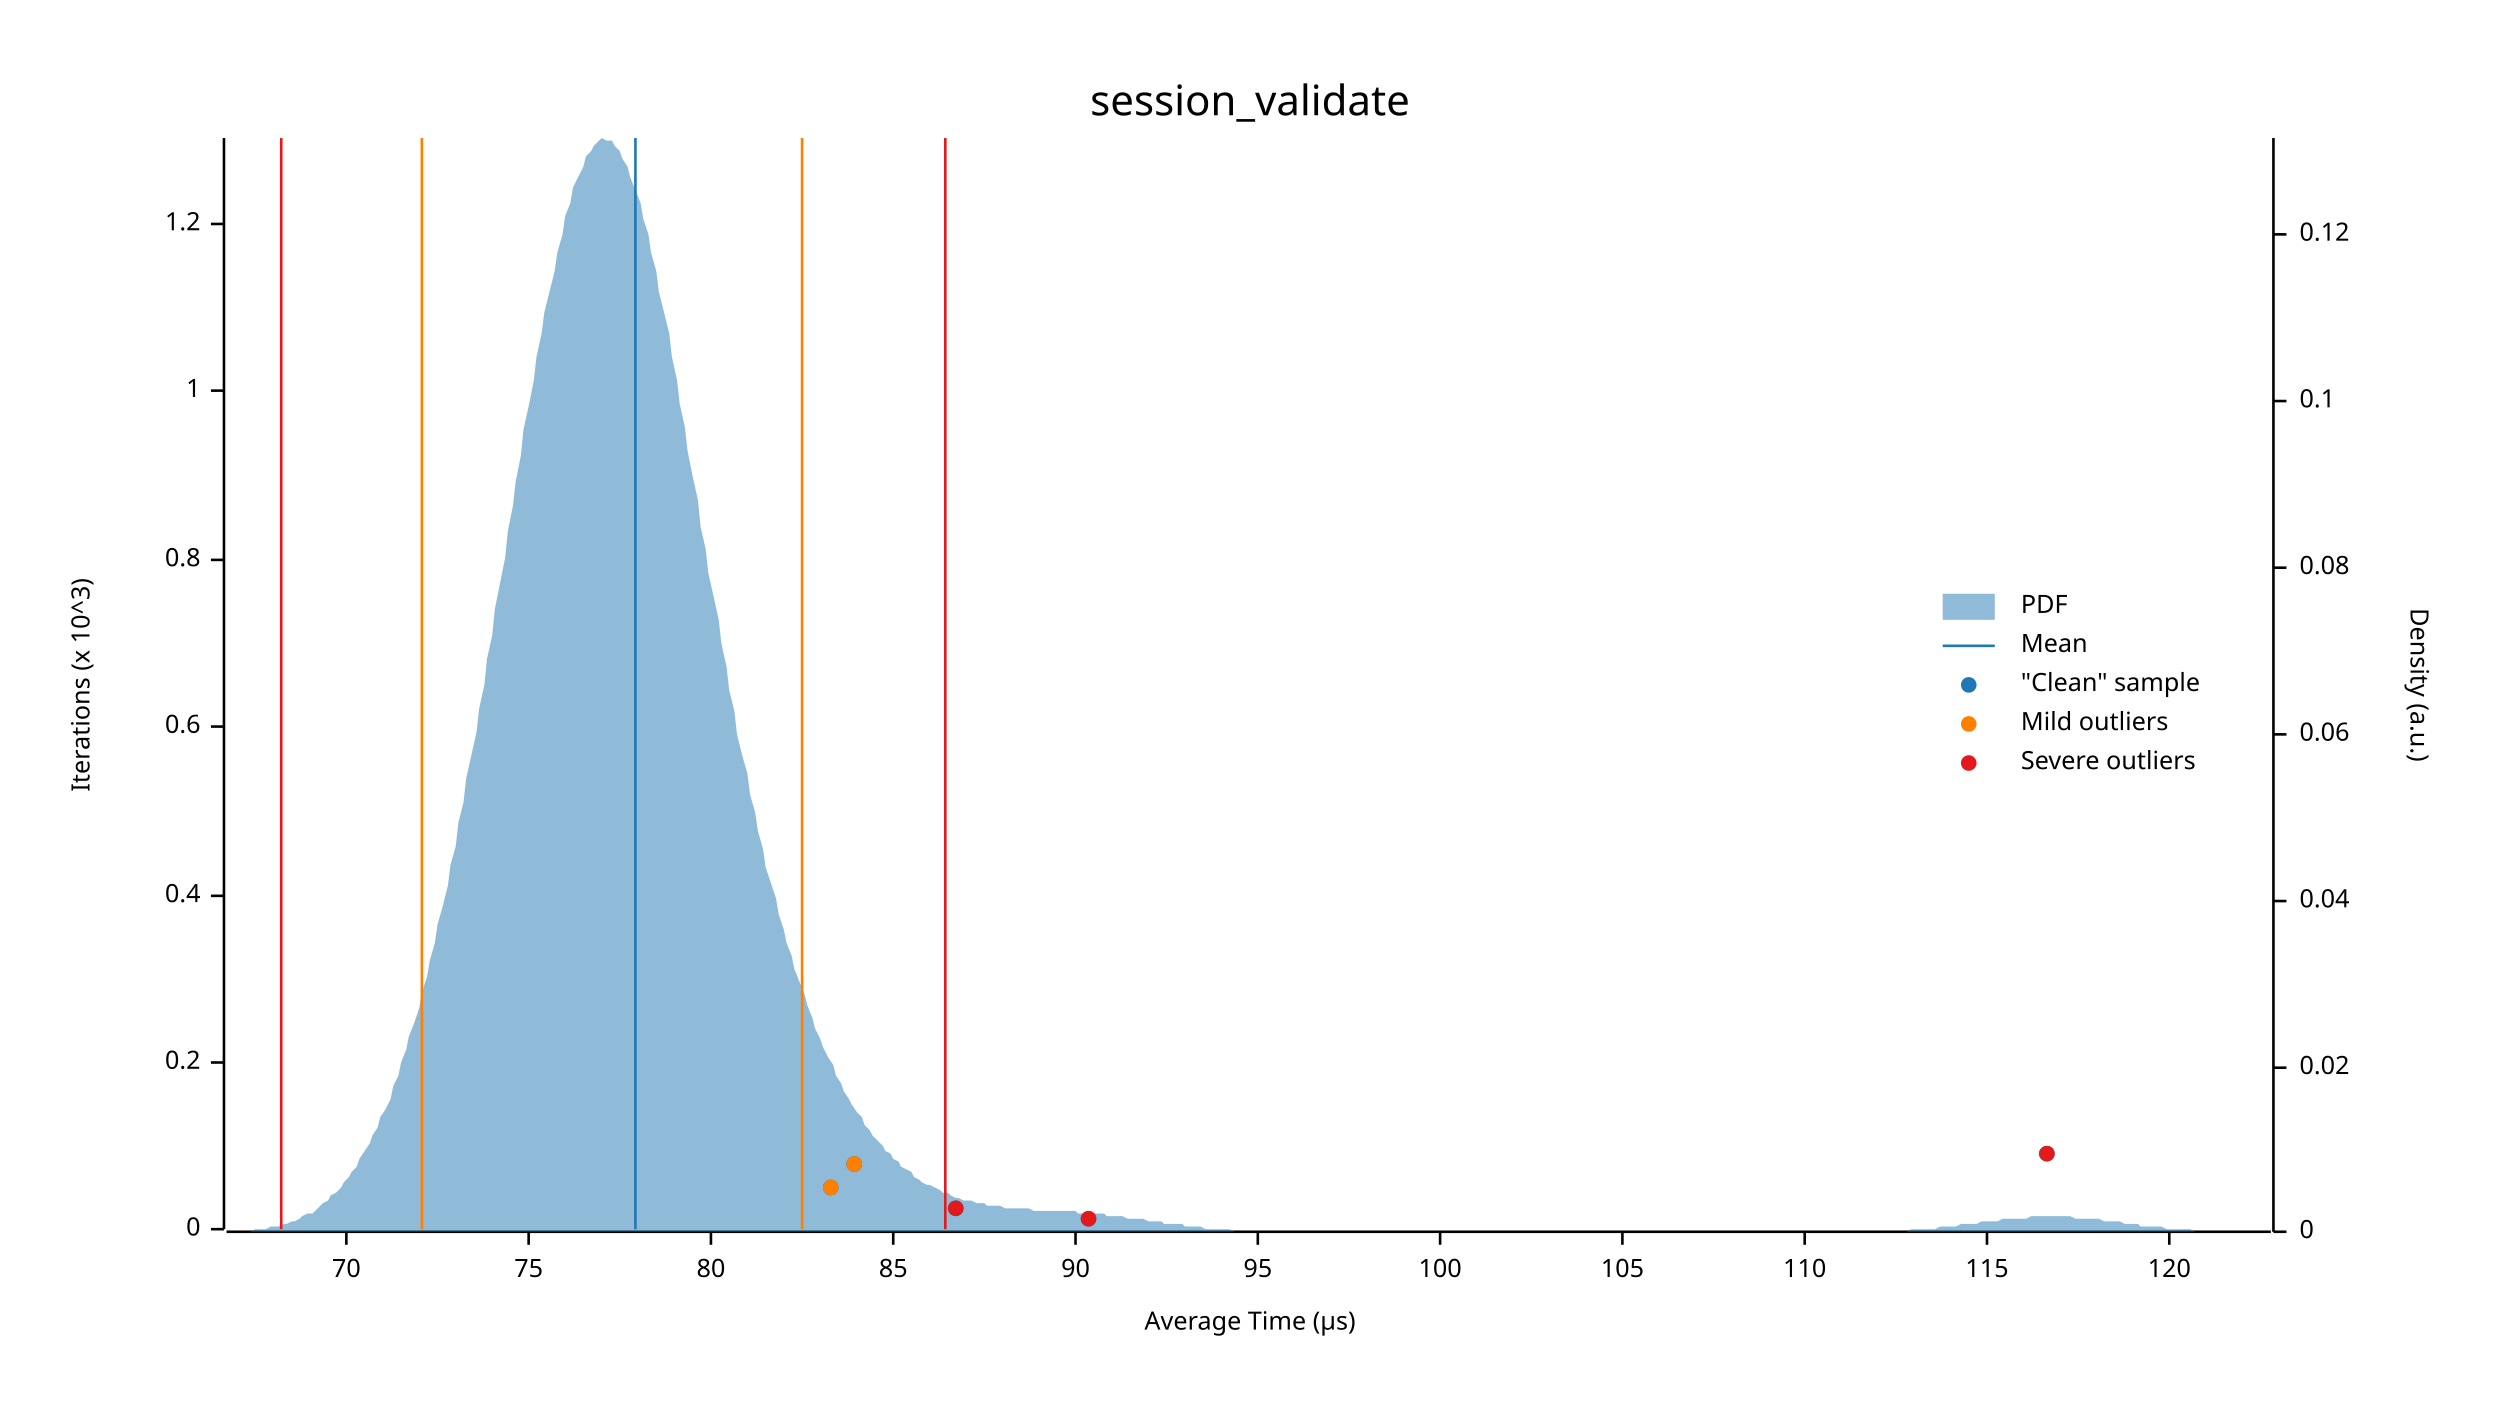
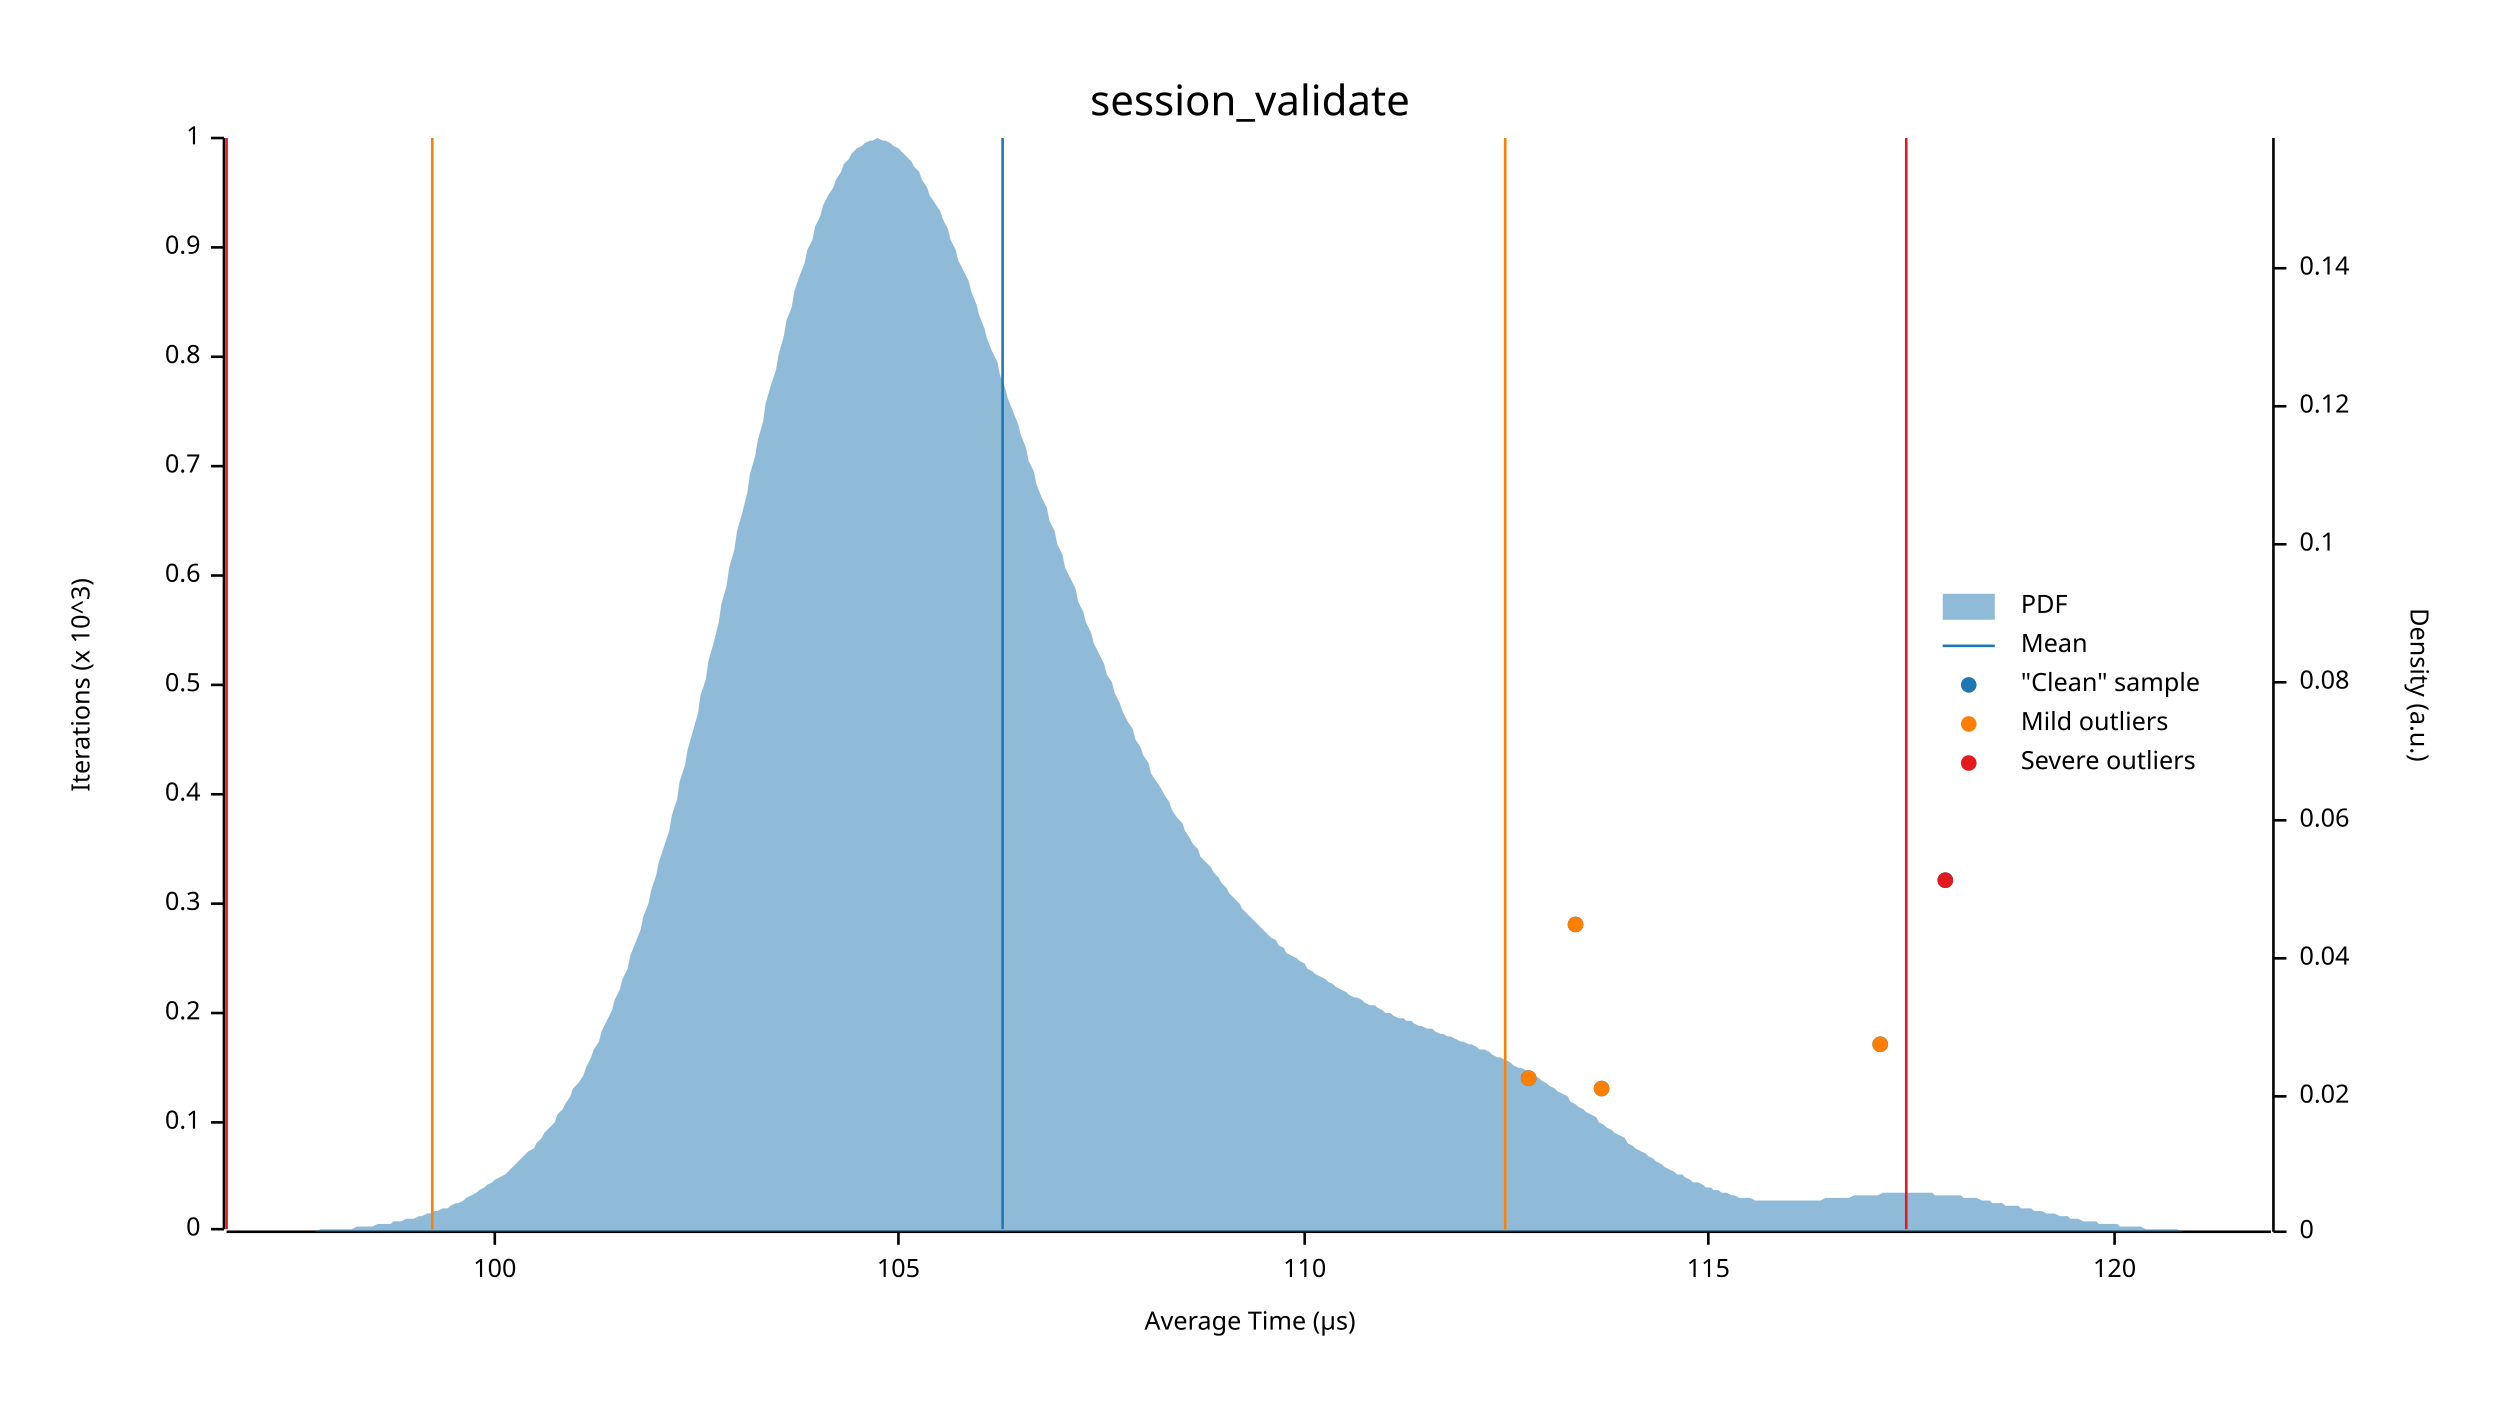
<svg xmlns="http://www.w3.org/2000/svg" width="960" height="540" viewBox="0 0 960 540">
  <text x="480" y="32" dy="0.76em" text-anchor="middle" font-family="sans-serif" font-size="16.129" opacity="1" fill="#000000">
session_validate
</text>
  <text x="27" y="263" dy="0.76em" text-anchor="middle" font-family="sans-serif" font-size="9.677" opacity="1" fill="#000000" transform="rotate(270, 27, 263)">
Iterations (x 10^3)
</text>
  <text x="480" y="513" dy="-0.5ex" text-anchor="middle" font-family="sans-serif" font-size="9.677" opacity="1" fill="#000000">
Average Time (µs)
</text>
  <polyline fill="none" opacity="1" stroke="#000000" stroke-width="1" points="86,53 86,472 " />
  <text x="77" y="472" dy="0.5ex" text-anchor="end" font-family="sans-serif" font-size="9.677" opacity="1" fill="#000000">
0
</text>
  <polyline fill="none" opacity="1" stroke="#000000" stroke-width="1" points="81,472 86,472 " />
-   <text x="77" y="408" dy="0.5ex" text-anchor="end" font-family="sans-serif" font-size="9.677" opacity="1" fill="#000000">
+   <text x="77" y="431" dy="0.5ex" text-anchor="end" font-family="sans-serif" font-size="9.677" opacity="1" fill="#000000">
+ 0.1
+ </text>
+   <polyline fill="none" opacity="1" stroke="#000000" stroke-width="1" points="81,431 86,431 " />
+   <text x="77" y="389" dy="0.5ex" text-anchor="end" font-family="sans-serif" font-size="9.677" opacity="1" fill="#000000">
0.2
</text>
-   <polyline fill="none" opacity="1" stroke="#000000" stroke-width="1" points="81,408 86,408 " />
-   <text x="77" y="344" dy="0.5ex" text-anchor="end" font-family="sans-serif" font-size="9.677" opacity="1" fill="#000000">
+   <polyline fill="none" opacity="1" stroke="#000000" stroke-width="1" points="81,389 86,389 " />
+   <text x="77" y="347" dy="0.5ex" text-anchor="end" font-family="sans-serif" font-size="9.677" opacity="1" fill="#000000">
+ 0.3
+ </text>
+   <polyline fill="none" opacity="1" stroke="#000000" stroke-width="1" points="81,347 86,347 " />
+   <text x="77" y="305" dy="0.5ex" text-anchor="end" font-family="sans-serif" font-size="9.677" opacity="1" fill="#000000">
0.4
</text>
-   <polyline fill="none" opacity="1" stroke="#000000" stroke-width="1" points="81,344 86,344 " />
-   <text x="77" y="279" dy="0.5ex" text-anchor="end" font-family="sans-serif" font-size="9.677" opacity="1" fill="#000000">
+   <polyline fill="none" opacity="1" stroke="#000000" stroke-width="1" points="81,305 86,305 " />
+   <text x="77" y="263" dy="0.5ex" text-anchor="end" font-family="sans-serif" font-size="9.677" opacity="1" fill="#000000">
+ 0.5
+ </text>
+   <polyline fill="none" opacity="1" stroke="#000000" stroke-width="1" points="81,263 86,263 " />
+   <text x="77" y="221" dy="0.5ex" text-anchor="end" font-family="sans-serif" font-size="9.677" opacity="1" fill="#000000">
0.6
</text>
-   <polyline fill="none" opacity="1" stroke="#000000" stroke-width="1" points="81,279 86,279 " />
-   <text x="77" y="215" dy="0.5ex" text-anchor="end" font-family="sans-serif" font-size="9.677" opacity="1" fill="#000000">
+   <polyline fill="none" opacity="1" stroke="#000000" stroke-width="1" points="81,221 86,221 " />
+   <text x="77" y="179" dy="0.5ex" text-anchor="end" font-family="sans-serif" font-size="9.677" opacity="1" fill="#000000">
+ 0.7
+ </text>
+   <polyline fill="none" opacity="1" stroke="#000000" stroke-width="1" points="81,179 86,179 " />
+   <text x="77" y="137" dy="0.5ex" text-anchor="end" font-family="sans-serif" font-size="9.677" opacity="1" fill="#000000">
0.8
</text>
-   <polyline fill="none" opacity="1" stroke="#000000" stroke-width="1" points="81,215 86,215 " />
-   <text x="77" y="150" dy="0.5ex" text-anchor="end" font-family="sans-serif" font-size="9.677" opacity="1" fill="#000000">
+   <polyline fill="none" opacity="1" stroke="#000000" stroke-width="1" points="81,137 86,137 " />
+   <text x="77" y="95" dy="0.5ex" text-anchor="end" font-family="sans-serif" font-size="9.677" opacity="1" fill="#000000">
+ 0.9
+ </text>
+   <polyline fill="none" opacity="1" stroke="#000000" stroke-width="1" points="81,95 86,95 " />
+   <text x="77" y="53" dy="0.5ex" text-anchor="end" font-family="sans-serif" font-size="9.677" opacity="1" fill="#000000">
1
</text>
-   <polyline fill="none" opacity="1" stroke="#000000" stroke-width="1" points="81,150 86,150 " />
-   <text x="77" y="86" dy="0.5ex" text-anchor="end" font-family="sans-serif" font-size="9.677" opacity="1" fill="#000000">
- 1.2
- </text>
-   <polyline fill="none" opacity="1" stroke="#000000" stroke-width="1" points="81,86 86,86 " />
+   <polyline fill="none" opacity="1" stroke="#000000" stroke-width="1" points="81,53 86,53 " />
  <polyline fill="none" opacity="1" stroke="#000000" stroke-width="1" points="87,473 872,473 " />
-   <text x="133" y="483" dy="0.76em" text-anchor="middle" font-family="sans-serif" font-size="9.677" opacity="1" fill="#000000">
- 70
- </text>
-   <polyline fill="none" opacity="1" stroke="#000000" stroke-width="1" points="133,473 133,478 " />
-   <text x="203" y="483" dy="0.76em" text-anchor="middle" font-family="sans-serif" font-size="9.677" opacity="1" fill="#000000">
- 75
- </text>
-   <polyline fill="none" opacity="1" stroke="#000000" stroke-width="1" points="203,473 203,478 " />
-   <text x="273" y="483" dy="0.76em" text-anchor="middle" font-family="sans-serif" font-size="9.677" opacity="1" fill="#000000">
- 80
- </text>
-   <polyline fill="none" opacity="1" stroke="#000000" stroke-width="1" points="273,473 273,478 " />
-   <text x="343" y="483" dy="0.76em" text-anchor="middle" font-family="sans-serif" font-size="9.677" opacity="1" fill="#000000">
- 85
- </text>
-   <polyline fill="none" opacity="1" stroke="#000000" stroke-width="1" points="343,473 343,478 " />
-   <text x="413" y="483" dy="0.76em" text-anchor="middle" font-family="sans-serif" font-size="9.677" opacity="1" fill="#000000">
- 90
- </text>
-   <polyline fill="none" opacity="1" stroke="#000000" stroke-width="1" points="413,473 413,478 " />
-   <text x="483" y="483" dy="0.76em" text-anchor="middle" font-family="sans-serif" font-size="9.677" opacity="1" fill="#000000">
- 95
- </text>
-   <polyline fill="none" opacity="1" stroke="#000000" stroke-width="1" points="483,473 483,478 " />
-   <text x="553" y="483" dy="0.76em" text-anchor="middle" font-family="sans-serif" font-size="9.677" opacity="1" fill="#000000">
+   <text x="190" y="483" dy="0.76em" text-anchor="middle" font-family="sans-serif" font-size="9.677" opacity="1" fill="#000000">
100
</text>
-   <polyline fill="none" opacity="1" stroke="#000000" stroke-width="1" points="553,473 553,478 " />
-   <text x="623" y="483" dy="0.76em" text-anchor="middle" font-family="sans-serif" font-size="9.677" opacity="1" fill="#000000">
+   <polyline fill="none" opacity="1" stroke="#000000" stroke-width="1" points="190,473 190,478 " />
+   <text x="345" y="483" dy="0.76em" text-anchor="middle" font-family="sans-serif" font-size="9.677" opacity="1" fill="#000000">
105
</text>
-   <polyline fill="none" opacity="1" stroke="#000000" stroke-width="1" points="623,473 623,478 " />
-   <text x="693" y="483" dy="0.76em" text-anchor="middle" font-family="sans-serif" font-size="9.677" opacity="1" fill="#000000">
+   <polyline fill="none" opacity="1" stroke="#000000" stroke-width="1" points="345,473 345,478 " />
+   <text x="501" y="483" dy="0.76em" text-anchor="middle" font-family="sans-serif" font-size="9.677" opacity="1" fill="#000000">
110
</text>
-   <polyline fill="none" opacity="1" stroke="#000000" stroke-width="1" points="693,473 693,478 " />
-   <text x="763" y="483" dy="0.76em" text-anchor="middle" font-family="sans-serif" font-size="9.677" opacity="1" fill="#000000">
+   <polyline fill="none" opacity="1" stroke="#000000" stroke-width="1" points="501,473 501,478 " />
+   <text x="656" y="483" dy="0.76em" text-anchor="middle" font-family="sans-serif" font-size="9.677" opacity="1" fill="#000000">
115
</text>
-   <polyline fill="none" opacity="1" stroke="#000000" stroke-width="1" points="763,473 763,478 " />
-   <text x="833" y="483" dy="0.76em" text-anchor="middle" font-family="sans-serif" font-size="9.677" opacity="1" fill="#000000">
+   <polyline fill="none" opacity="1" stroke="#000000" stroke-width="1" points="656,473 656,478 " />
+   <text x="812" y="483" dy="0.76em" text-anchor="middle" font-family="sans-serif" font-size="9.677" opacity="1" fill="#000000">
120
</text>
-   <polyline fill="none" opacity="1" stroke="#000000" stroke-width="1" points="833,473 833,478 " />
+   <polyline fill="none" opacity="1" stroke="#000000" stroke-width="1" points="812,473 812,478 " />
  <text x="933" y="263" dy="0.76em" text-anchor="middle" font-family="sans-serif" font-size="9.677" opacity="1" fill="#000000" transform="rotate(90, 933, 263)">
Density (a.u.)
</text>
  <polyline fill="none" opacity="1" stroke="#000000" stroke-width="1" points="873,53 873,473 " />
  <text x="883" y="473" dy="0.5ex" text-anchor="start" font-family="sans-serif" font-size="9.677" opacity="1" fill="#000000">
0
</text>
  <polyline fill="none" opacity="1" stroke="#000000" stroke-width="1" points="873,473 878,473 " />
-   <text x="883" y="410" dy="0.5ex" text-anchor="start" font-family="sans-serif" font-size="9.677" opacity="1" fill="#000000">
+   <text x="883" y="421" dy="0.5ex" text-anchor="start" font-family="sans-serif" font-size="9.677" opacity="1" fill="#000000">
0.02
</text>
-   <polyline fill="none" opacity="1" stroke="#000000" stroke-width="1" points="873,410 878,410 " />
-   <text x="883" y="346" dy="0.5ex" text-anchor="start" font-family="sans-serif" font-size="9.677" opacity="1" fill="#000000">
+   <polyline fill="none" opacity="1" stroke="#000000" stroke-width="1" points="873,421 878,421 " />
+   <text x="883" y="368" dy="0.5ex" text-anchor="start" font-family="sans-serif" font-size="9.677" opacity="1" fill="#000000">
0.04
</text>
-   <polyline fill="none" opacity="1" stroke="#000000" stroke-width="1" points="873,346 878,346 " />
-   <text x="883" y="282" dy="0.5ex" text-anchor="start" font-family="sans-serif" font-size="9.677" opacity="1" fill="#000000">
+   <polyline fill="none" opacity="1" stroke="#000000" stroke-width="1" points="873,368 878,368 " />
+   <text x="883" y="315" dy="0.5ex" text-anchor="start" font-family="sans-serif" font-size="9.677" opacity="1" fill="#000000">
0.06
</text>
-   <polyline fill="none" opacity="1" stroke="#000000" stroke-width="1" points="873,282 878,282 " />
-   <text x="883" y="218" dy="0.5ex" text-anchor="start" font-family="sans-serif" font-size="9.677" opacity="1" fill="#000000">
+   <polyline fill="none" opacity="1" stroke="#000000" stroke-width="1" points="873,315 878,315 " />
+   <text x="883" y="262" dy="0.5ex" text-anchor="start" font-family="sans-serif" font-size="9.677" opacity="1" fill="#000000">
0.08
</text>
-   <polyline fill="none" opacity="1" stroke="#000000" stroke-width="1" points="873,218 878,218 " />
-   <text x="883" y="154" dy="0.5ex" text-anchor="start" font-family="sans-serif" font-size="9.677" opacity="1" fill="#000000">
+   <polyline fill="none" opacity="1" stroke="#000000" stroke-width="1" points="873,262 878,262 " />
+   <text x="883" y="209" dy="0.5ex" text-anchor="start" font-family="sans-serif" font-size="9.677" opacity="1" fill="#000000">
0.1
</text>
-   <polyline fill="none" opacity="1" stroke="#000000" stroke-width="1" points="873,154 878,154 " />
-   <text x="883" y="90" dy="0.5ex" text-anchor="start" font-family="sans-serif" font-size="9.677" opacity="1" fill="#000000">
+   <polyline fill="none" opacity="1" stroke="#000000" stroke-width="1" points="873,209 878,209 " />
+   <text x="883" y="156" dy="0.5ex" text-anchor="start" font-family="sans-serif" font-size="9.677" opacity="1" fill="#000000">
0.12
</text>
-   <polyline fill="none" opacity="1" stroke="#000000" stroke-width="1" points="873,90 878,90 " />
-   <polygon opacity="0.5" fill="#1F78B4" points="87,473 88,473 90,473 91,473 93,473 94,473 96,473 98,472 99,472 101,472 102,472 104,471 105,471 107,471 109,470 110,470 112,469 113,469 115,468 116,467 118,466 120,466 121,465 123,463 124,462 126,461 127,459 129,458 131,456 132,454 134,452 135,450 137,448 138,445 140,442 142,439 143,436 145,433 146,429 148,426 150,422 151,417 153,413 154,408 156,403 157,398 159,393 161,387 162,381 164,375 165,369 167,362 168,355 170,348 172,340 173,332 175,325 176,316 178,308 179,299 181,290 183,281 184,272 186,263 187,253 189,244 190,234 192,224 194,214 195,204 197,194 198,185 200,175 201,165 203,156 205,146 206,137 208,128 209,120 211,112 213,104 214,97 216,90 217,83 219,78 220,72 222,68 224,64 225,60 227,58 228,56 230,54 231,53 233,54 235,54 236,56 238,58 239,61 241,64 242,68 244,73 246,78 247,84 249,90 250,97 252,104 253,112 255,120 257,128 258,137 260,146 261,155 263,164 264,173 266,183 268,192 269,202 271,211 272,220 274,229 276,238 277,247 279,256 280,265 282,273 283,282 285,290 287,297 288,305 290,312 291,319 293,326 294,333 296,339 298,345 299,351 301,357 302,362 304,367 305,372 307,377 309,382 310,386 312,391 313,395 315,399 316,402 318,406 320,409 321,413 323,416 324,419 326,422 327,424 329,427 331,429 332,432 334,434 335,436 337,438 339,440 340,442 342,443 343,445 345,446 346,448 348,449 350,450 351,452 353,453 354,454 356,455 357,455 359,456 361,457 362,458 364,458 365,459 367,460 368,460 370,461 372,461 373,461 375,462 376,462 378,462 379,463 381,463 383,463 384,463 386,464 387,464 389,464 391,464 392,464 394,464 395,464 397,465 398,465 400,465 402,465 403,465 405,465 406,465 408,465 409,465 411,465 413,465 414,466 416,466 417,466 419,466 420,466 422,466 424,466 425,467 427,467 428,467 430,467 431,467 433,468 435,468 436,468 438,468 439,468 441,469 442,469 444,469 446,469 447,470 449,470 450,470 452,470 454,470 455,471 457,471 458,471 460,471 461,471 463,472 465,472 466,472 468,472 469,472 471,472 472,472 474,473 476,473 477,473 479,473 480,473 482,473 483,473 485,473 487,473 488,473 490,473 491,473 493,473 494,473 496,473 498,473 499,473 501,473 502,473 504,473 505,473 507,473 509,473 510,473 512,473 513,473 515,473 517,473 518,473 520,473 521,473 523,473 524,473 526,473 528,473 529,473 531,473 532,473 534,473 535,473 537,473 539,473 540,473 542,473 543,473 545,473 546,473 548,473 550,473 551,473 553,473 554,473 556,473 557,473 559,473 561,473 562,473 564,473 565,473 567,473 568,473 570,473 572,473 573,473 575,473 576,473 578,473 580,473 581,473 583,473 584,473 586,473 587,473 589,473 591,473 592,473 594,473 595,473 597,473 598,473 600,473 602,473 603,473 605,473 606,473 608,473 609,473 611,473 613,473 614,473 616,473 617,473 619,473 620,473 622,473 624,473 625,473 627,473 628,473 630,473 632,473 633,473 635,473 636,473 638,473 639,473 641,473 643,473 644,473 646,473 647,473 649,473 650,473 652,473 654,473 655,473 657,473 658,473 660,473 661,473 663,473 665,473 666,473 668,473 669,473 671,473 672,473 674,473 676,473 677,473 679,473 680,473 682,473 683,473 685,473 687,473 688,473 690,473 691,473 693,473 695,473 696,473 698,473 699,473 701,473 702,473 704,473 706,473 707,473 709,473 710,473 712,473 713,473 715,473 717,473 718,473 720,473 721,473 723,473 724,473 726,473 728,473 729,473 731,473 732,473 734,472 735,472 737,472 739,472 740,472 742,472 743,472 745,471 746,471 748,471 750,471 751,471 753,470 754,470 756,470 758,470 759,470 761,469 762,469 764,469 765,469 767,469 769,468 770,468 772,468 773,468 775,468 776,468 778,468 780,467 781,467 783,467 784,467 786,467 787,467 789,467 791,467 792,467 794,467 795,467 797,468 798,468 800,468 802,468 803,468 805,468 806,468 808,469 809,469 811,469 813,469 814,469 816,470 817,470 819,470 821,470 822,471 824,471 825,471 827,471 828,471 830,471 832,472 833,472 835,472 836,472 838,472 839,472 841,472 843,473 844,473 846,473 847,473 849,473 850,473 852,473 854,473 855,473 857,473 858,473 860,473 861,473 863,473 865,473 866,473 868,473 869,473 871,473 873,473 873,473 87,473 " />
-   <polyline fill="none" opacity="1" stroke="#1F78B4" stroke-width="1" points="244,472 244,53 " />
-   <polyline fill="none" opacity="1" stroke="#FF7F00" stroke-width="1" points="162,472 162,53 " />
-   <polyline fill="none" opacity="1" stroke="#FF7F00" stroke-width="1" points="308,472 308,53 " />
-   <polyline fill="none" opacity="1" stroke="#E31A1C" stroke-width="1" points="108,472 108,53 " />
-   <polyline fill="none" opacity="1" stroke="#E31A1C" stroke-width="1" points="363,472 363,53 " />
-   <circle cx="418" cy="468" r="3" opacity="1" fill="#1F78B4" stroke="none" stroke-width="1" />
-   <circle cx="367" cy="464" r="3" opacity="1" fill="#1F78B4" stroke="none" stroke-width="1" />
-   <circle cx="319" cy="456" r="3" opacity="1" fill="#1F78B4" stroke="none" stroke-width="1" />
-   <circle cx="328" cy="447" r="3" opacity="1" fill="#1F78B4" stroke="none" stroke-width="1" />
-   <circle cx="786" cy="443" r="3" opacity="1" fill="#1F78B4" stroke="none" stroke-width="1" />
-   <circle cx="319" cy="456" r="3" opacity="1" fill="#FF7F00" stroke="none" stroke-width="1" />
-   <circle cx="328" cy="447" r="3" opacity="1" fill="#FF7F00" stroke="none" stroke-width="1" />
-   <circle cx="418" cy="468" r="3" opacity="1" fill="#E31A1C" stroke="none" stroke-width="1" />
-   <circle cx="367" cy="464" r="3" opacity="1" fill="#E31A1C" stroke="none" stroke-width="1" />
-   <circle cx="786" cy="443" r="3" opacity="1" fill="#E31A1C" stroke="none" stroke-width="1" />
+   <polyline fill="none" opacity="1" stroke="#000000" stroke-width="1" points="873,156 878,156 " />
+   <text x="883" y="103" dy="0.5ex" text-anchor="start" font-family="sans-serif" font-size="9.677" opacity="1" fill="#000000">
+ 0.14
+ </text>
+   <polyline fill="none" opacity="1" stroke="#000000" stroke-width="1" points="873,103 878,103 " />
+   <polygon opacity="0.5" fill="#1F78B4" points="87,473 88,473 90,473 91,473 93,473 94,473 96,473 98,473 99,473 101,473 102,473 104,473 105,473 107,473 109,473 110,473 112,473 113,473 115,473 116,473 118,473 120,473 121,473 123,472 124,472 126,472 127,472 129,472 131,472 132,472 134,472 135,472 137,471 138,471 140,471 142,471 143,471 145,470 146,470 148,470 150,470 151,469 153,469 154,469 156,468 157,468 159,468 161,467 162,467 164,466 165,466 167,465 168,465 170,464 172,464 173,463 175,462 176,462 178,461 179,460 181,459 183,458 184,457 186,456 187,455 189,454 190,453 192,452 194,451 195,450 197,448 198,447 200,445 201,444 203,442 205,441 206,439 208,437 209,435 211,433 213,431 214,428 216,426 217,424 219,421 220,418 222,416 224,413 225,410 227,406 228,403 230,400 231,396 233,392 235,388 236,384 238,380 239,376 241,372 242,367 244,362 246,357 247,352 249,347 250,342 252,336 253,331 255,325 257,319 258,313 260,307 261,300 263,294 264,288 266,281 268,274 269,267 271,261 272,254 274,247 276,239 277,232 279,225 280,218 282,211 283,204 285,197 287,189 288,182 290,175 291,169 293,162 294,155 296,148 298,142 299,136 301,129 302,123 304,118 305,112 307,106 309,101 310,96 312,92 313,87 315,83 316,79 318,75 320,72 321,69 323,66 324,63 326,61 327,59 329,57 331,56 332,55 334,54 335,54 337,53 339,54 340,54 342,55 343,56 345,57 346,58 348,60 350,62 351,64 353,66 354,69 356,72 357,75 359,78 361,81 362,84 364,88 365,92 367,96 368,100 370,104 372,108 373,112 375,117 376,121 378,126 379,130 381,135 383,139 384,144 386,149 387,153 389,158 391,163 392,167 394,172 395,177 397,181 398,186 400,191 402,195 403,200 405,204 406,209 408,213 409,218 411,222 413,226 414,231 416,235 417,239 419,243 420,247 422,251 424,255 425,259 427,262 428,266 430,270 431,273 433,277 435,280 436,284 438,287 439,290 441,293 442,297 444,300 446,303 447,305 449,308 450,311 452,314 454,316 455,319 457,322 458,324 460,326 461,329 463,331 465,333 466,335 468,337 469,339 471,341 472,343 474,345 476,347 477,349 479,351 480,352 482,354 483,355 485,357 487,359 488,360 490,361 491,363 493,364 494,366 496,367 498,368 499,369 501,370 502,372 504,373 505,374 507,375 509,376 510,377 512,378 513,379 515,380 517,381 518,382 520,383 521,383 523,384 524,385 526,386 528,386 529,387 531,388 532,389 534,389 535,390 537,391 539,391 540,392 542,392 543,393 545,394 546,394 548,395 550,395 551,396 553,397 554,397 556,398 557,398 559,399 561,400 562,400 564,401 565,401 567,402 568,403 570,403 572,404 573,405 575,406 576,406 578,407 580,408 581,409 583,410 584,410 586,411 587,412 589,413 591,414 592,415 594,416 595,417 597,418 598,419 600,420 602,421 603,423 605,424 606,425 608,426 609,427 611,428 613,429 614,431 616,432 617,433 619,434 620,435 622,436 624,437 625,439 627,440 628,441 630,442 632,443 633,444 635,445 636,446 638,447 639,448 641,449 643,450 644,451 646,451 647,452 649,453 650,454 652,454 654,455 655,456 657,456 658,457 660,457 661,458 663,458 665,459 666,459 668,460 669,460 671,460 672,460 674,461 676,461 677,461 679,461 680,461 682,461 683,461 685,461 687,461 688,461 690,461 691,461 693,461 695,461 696,461 698,461 699,461 701,460 702,460 704,460 706,460 707,460 709,460 710,460 712,459 713,459 715,459 717,459 718,459 720,459 721,459 723,458 724,458 726,458 728,458 729,458 731,458 732,458 734,458 735,458 737,458 739,458 740,458 742,458 743,459 745,459 746,459 748,459 750,459 751,459 753,459 754,460 756,460 758,460 759,460 761,461 762,461 764,461 765,462 767,462 769,462 770,463 772,463 773,463 775,463 776,464 778,464 780,464 781,465 783,465 784,465 786,466 787,466 789,466 791,467 792,467 794,467 795,468 797,468 798,468 800,469 802,469 803,469 805,469 806,470 808,470 809,470 811,470 813,470 814,471 816,471 817,471 819,471 821,471 822,471 824,472 825,472 827,472 828,472 830,472 832,472 833,472 835,472 836,472 838,473 839,473 841,473 843,473 844,473 846,473 847,473 849,473 850,473 852,473 854,473 855,473 857,473 858,473 860,473 861,473 863,473 865,473 866,473 868,473 869,473 871,473 873,473 873,473 87,473 " />
+   <polyline fill="none" opacity="1" stroke="#1F78B4" stroke-width="1" points="385,472 385,53 " />
+   <polyline fill="none" opacity="1" stroke="#FF7F00" stroke-width="1" points="166,472 166,53 " />
+   <polyline fill="none" opacity="1" stroke="#FF7F00" stroke-width="1" points="578,472 578,53 " />
+   <polyline fill="none" opacity="1" stroke="#E31A1C" stroke-width="1" points="87,472 87,53 " />
+   <polyline fill="none" opacity="1" stroke="#E31A1C" stroke-width="1" points="732,472 732,53 " />
+   <circle cx="615" cy="418" r="3" opacity="1" fill="#1F78B4" stroke="none" stroke-width="1" />
+   <circle cx="587" cy="414" r="3" opacity="1" fill="#1F78B4" stroke="none" stroke-width="1" />
+   <circle cx="722" cy="401" r="3" opacity="1" fill="#1F78B4" stroke="none" stroke-width="1" />
+   <circle cx="605" cy="355" r="3" opacity="1" fill="#1F78B4" stroke="none" stroke-width="1" />
+   <circle cx="747" cy="338" r="3" opacity="1" fill="#1F78B4" stroke="none" stroke-width="1" />
+   <circle cx="615" cy="418" r="3" opacity="1" fill="#FF7F00" stroke="none" stroke-width="1" />
+   <circle cx="587" cy="414" r="3" opacity="1" fill="#FF7F00" stroke="none" stroke-width="1" />
+   <circle cx="722" cy="401" r="3" opacity="1" fill="#FF7F00" stroke="none" stroke-width="1" />
+   <circle cx="605" cy="355" r="3" opacity="1" fill="#FF7F00" stroke="none" stroke-width="1" />
+   <circle cx="747" cy="338" r="3" opacity="1" fill="#E31A1C" stroke="none" stroke-width="1" />
  <text x="776" y="228" dy="0.76em" text-anchor="start" font-family="sans-serif" font-size="9.677" opacity="1" fill="#000000">
PDF
</text>
  <text x="776" y="243" dy="0.76em" text-anchor="start" font-family="sans-serif" font-size="9.677" opacity="1" fill="#000000">
Mean
</text>
  <text x="776" y="258" dy="0.76em" text-anchor="start" font-family="sans-serif" font-size="9.677" opacity="1" fill="#000000">
"Clean" sample
</text>
  <text x="776" y="273" dy="0.76em" text-anchor="start" font-family="sans-serif" font-size="9.677" opacity="1" fill="#000000">
Mild outliers
</text>
  <text x="776" y="288" dy="0.76em" text-anchor="start" font-family="sans-serif" font-size="9.677" opacity="1" fill="#000000">
Severe outliers
</text>
  <rect x="746" y="228" width="20" height="10" opacity="0.5" fill="#1F78B4" stroke="none" />
  <polyline fill="none" opacity="1" stroke="#1F78B4" stroke-width="1" points="746,248 766,248 " />
  <circle cx="756" cy="263" r="3" opacity="1" fill="#1F78B4" stroke="none" stroke-width="1" />
  <circle cx="756" cy="278" r="3" opacity="1" fill="#FF7F00" stroke="none" stroke-width="1" />
  <circle cx="756" cy="293" r="3" opacity="1" fill="#E31A1C" stroke="none" stroke-width="1" />
</svg>
